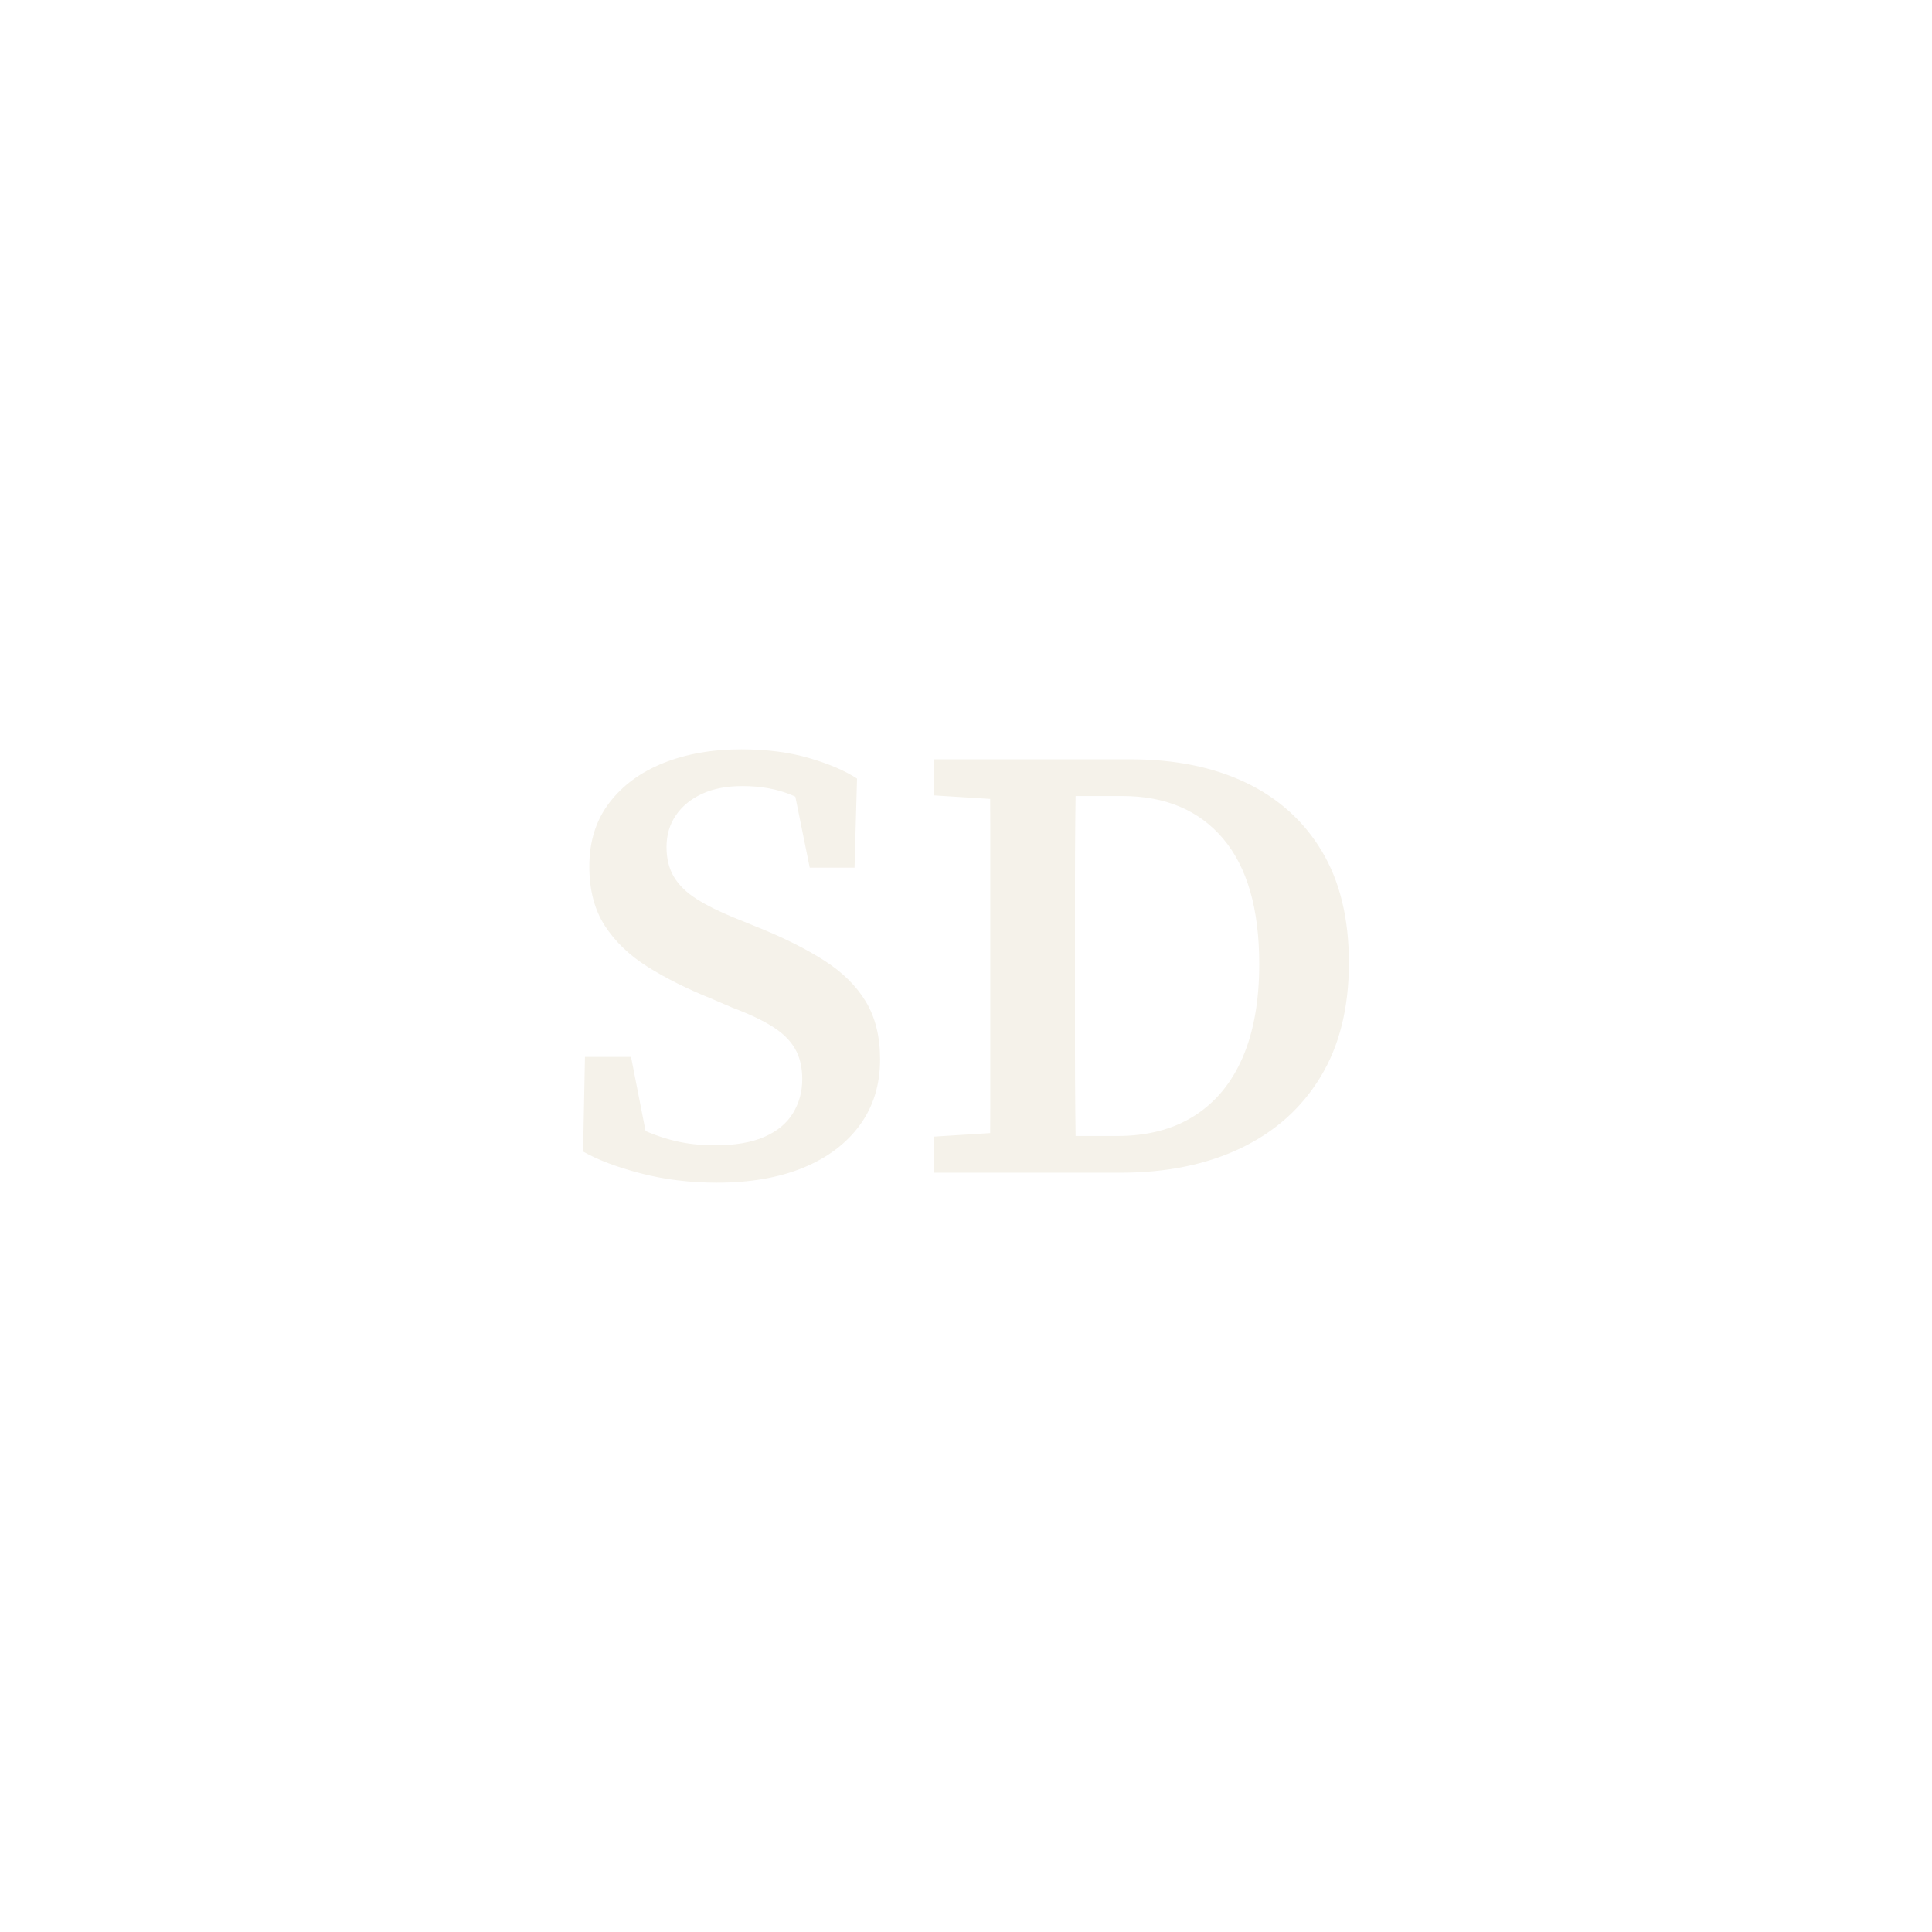
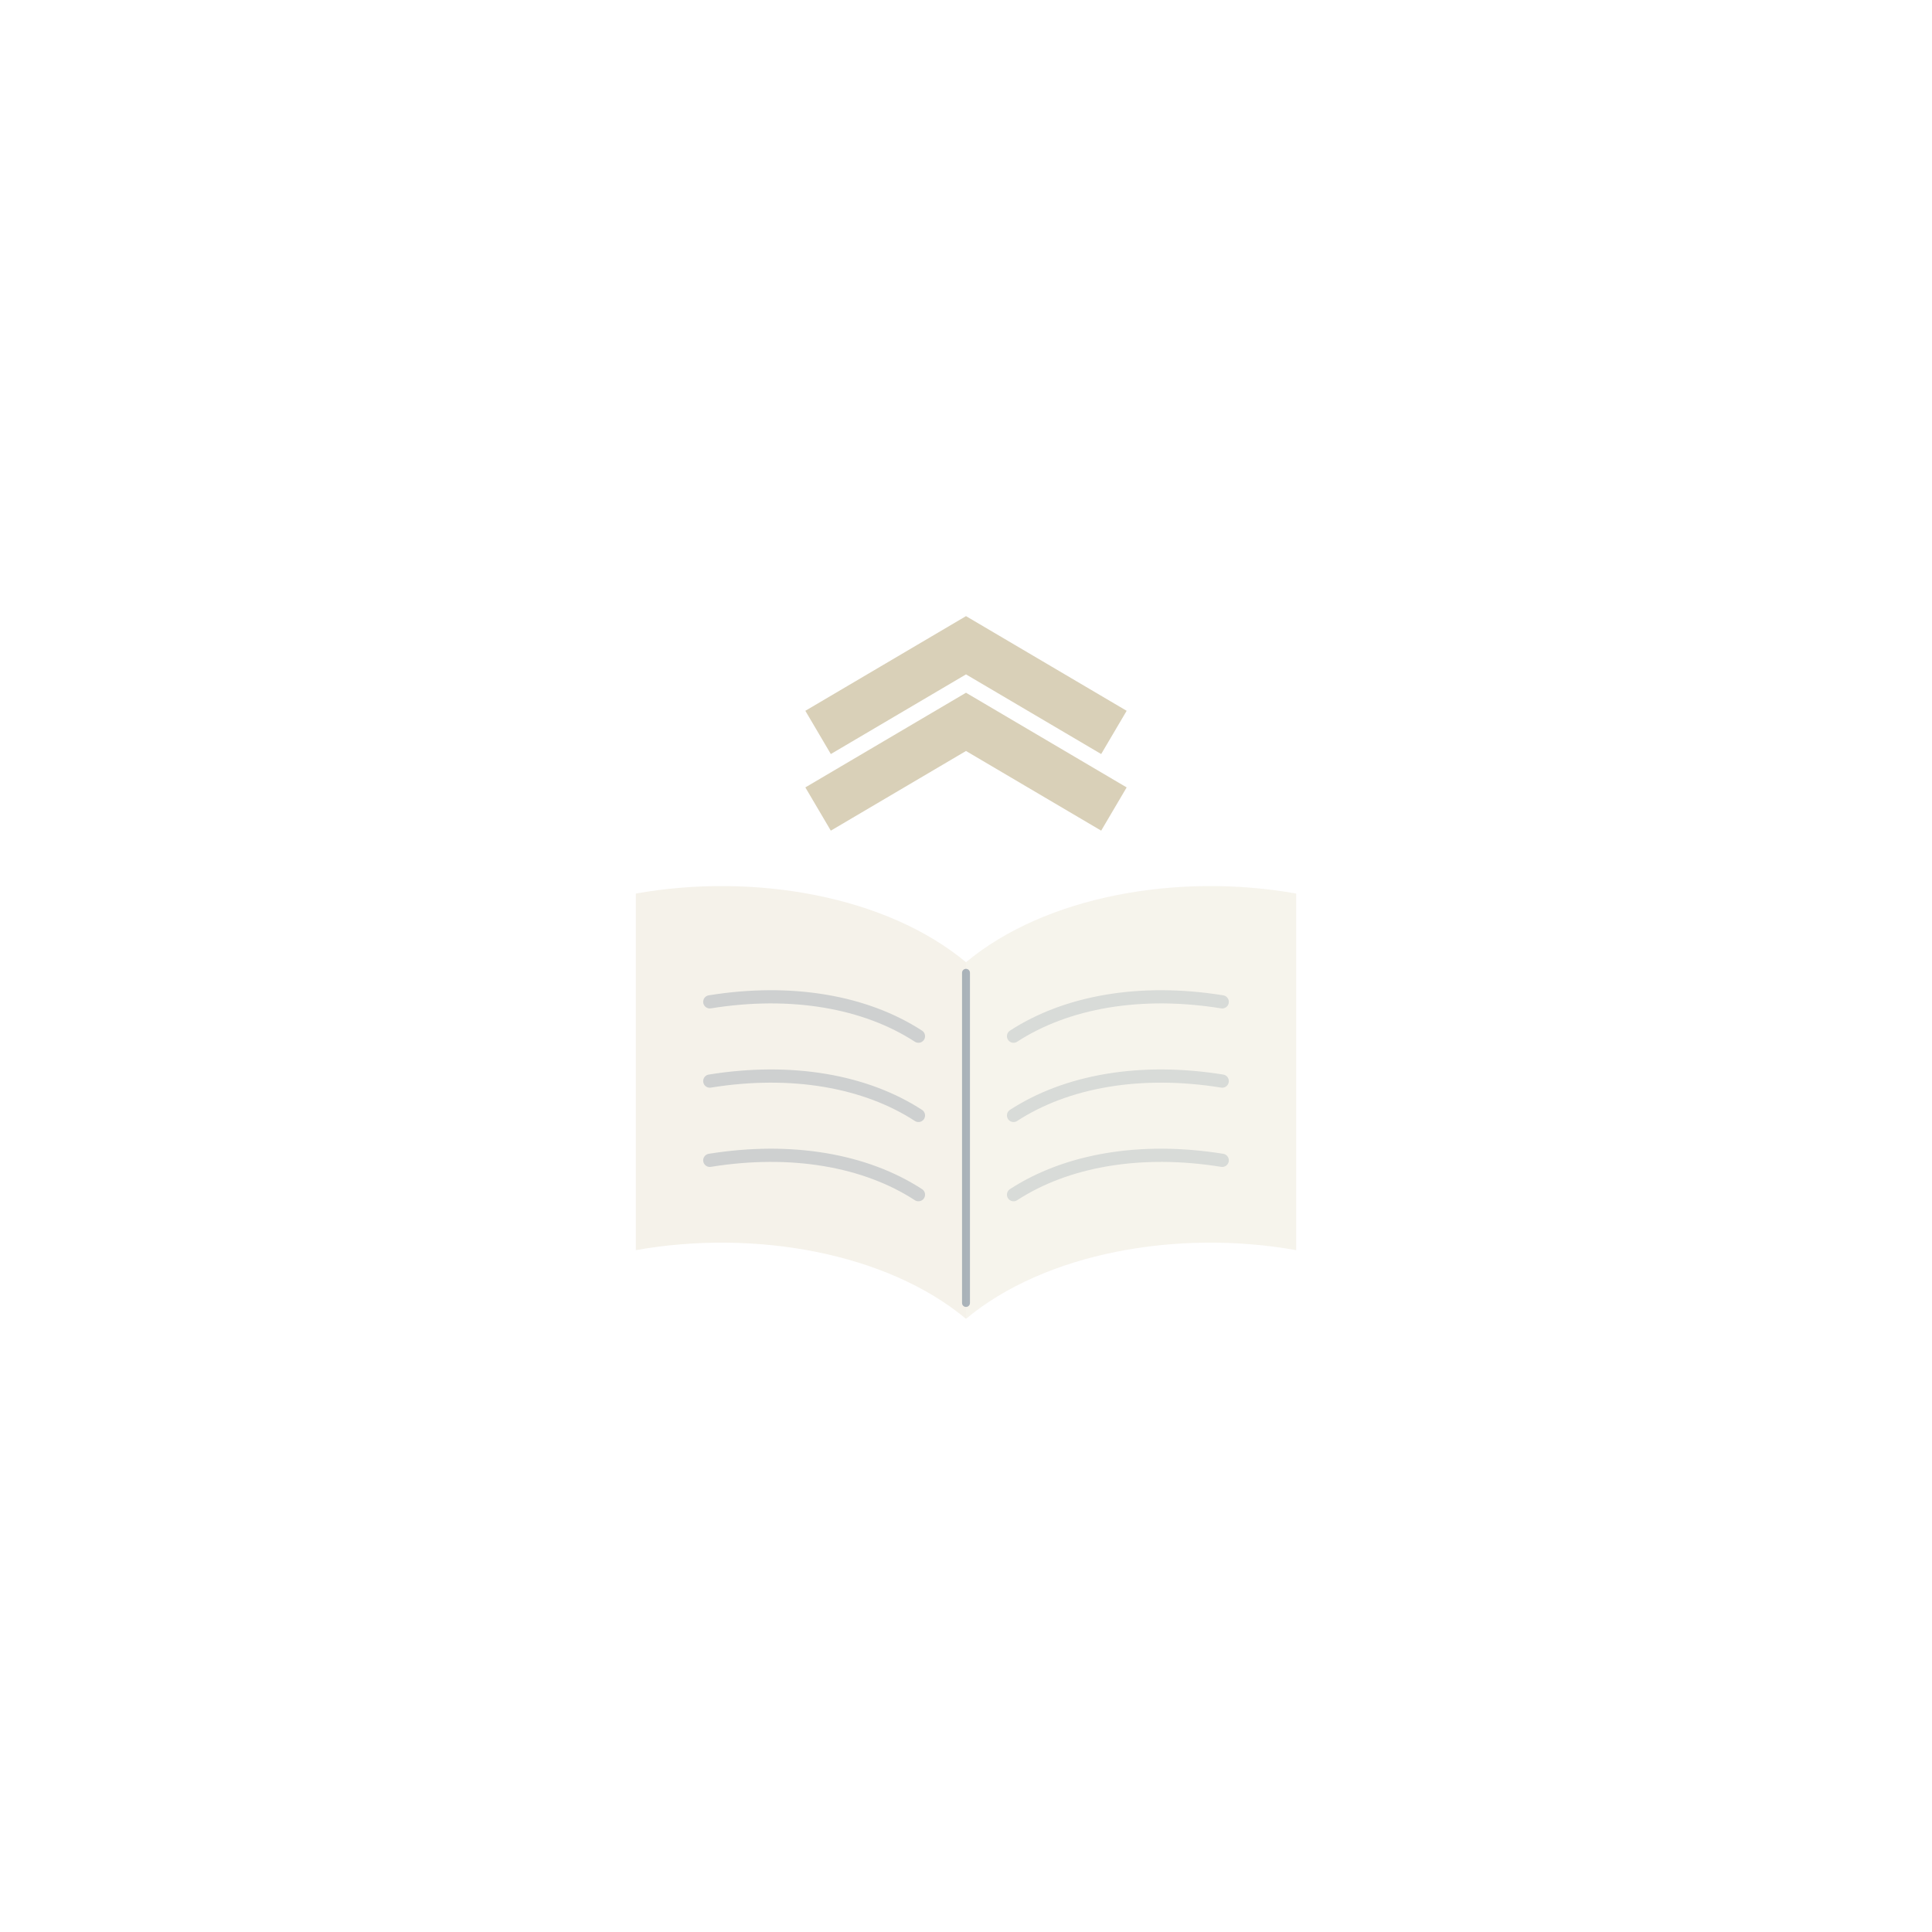
<svg xmlns="http://www.w3.org/2000/svg" viewBox="0 0 1024 1024" width="1024" height="1024">
-   <path d="M380.0 626.84Q358.55 626.84 339.575 621.89Q320.6 616.94 309.05 610.34L310.04 560.18H334.46L344.36 610.67L321.92 606.38V588.23Q330.83 594.17 339.575 598.295Q348.32 602.42 357.89 604.73Q367.46 607.04 379.01 607.04Q394.85 607.04 405.08 602.585Q415.31 598.13 420.26 590.045Q425.21 581.96 425.21 572.06Q425.21 562.49 421.415 555.89Q417.62 549.29 409.535 544.175Q401.45 539.06 388.25 534.11L376.7 529.16Q357.89 521.57 343.37 512.495Q328.85 503.42 320.6 490.715Q312.35 478.01 312.35 459.2Q312.35 439.4 322.91 425.54Q333.47 411.68 351.62 404.42Q369.77 397.16 392.87 397.16Q413.0 397.16 428.84 401.78Q444.68 406.4 454.25 412.67L452.93 459.86H429.17L419.27 411.02L442.04 416.3V434.45Q430.49 425.87 419.27 421.25Q408.05 416.63 393.53 416.63Q380.99 416.63 372.08 420.755Q363.17 424.88 358.22 432.14Q353.27 439.4 353.27 448.97Q353.27 458.21 357.23 464.81Q361.19 471.41 369.275 476.525Q377.36 481.64 389.57 486.59L401.78 491.54Q422.24 499.79 436.76 509.03Q451.28 518.27 458.87 530.81Q466.46 543.35 466.46 561.5Q466.46 581.63 455.735 596.315Q445.01 611.0 425.705 618.92Q406.4 626.84 380.0 626.84ZM495.17 621.56V602.42L537.08 599.78H542.36V621.56ZM524.54 621.56Q524.87 604.73 524.87 587.9Q524.87 571.07 524.87 553.91Q524.87 536.75 524.87 519.26V503.42Q524.87 486.59 524.87 469.76Q524.87 452.93 524.87 436.1Q524.87 419.27 524.54 402.44H570.41Q570.08 418.94 569.915 435.77Q569.75 452.6 569.75 469.43Q569.75 486.26 569.75 503.42V518.93Q569.75 536.42 569.75 553.58Q569.75 570.74 569.915 587.735Q570.08 604.73 570.41 621.56ZM552.26 621.56V602.09H592.19Q616.28 602.09 633.11 591.365Q649.94 580.64 658.685 560.345Q667.43 540.05 667.43 511.01Q667.43 467.12 648.29 444.515Q629.15 421.91 594.83 421.91H552.26V402.44H599.12Q634.43 402.44 660.335 414.815Q686.24 427.19 700.595 451.115Q714.95 475.04 714.95 510.35Q714.95 545.99 699.935 570.74Q684.92 595.49 657.695 608.525Q630.47 621.56 593.84 621.56ZM495.17 421.58V402.44H542.36V424.22H537.08Z" fill="#f5f2ea" />
+   <defs>
+     <linearGradient id="bg" x1="0" y1="0" x2="1" y2="1">
+       <stop offset="0" stop-color="#1f3a5c" />
+       <stop offset="1" stop-color="#1f3a5c" />
+     </linearGradient>
+     <radialGradient id="glow" cx=".3" cy=".2" r=".9">
+       <stop offset="0" stop-color="#ffffff" stop-opacity=".10" />
+       <stop offset=".6" stop-color="#ffffff" stop-opacity="0" />
+     </radialGradient>
+     <linearGradient id="brass" x1="0" y1="0" x2="1" y2="1">
+       <stop offset="0" stop-color="#d9d0b8" />
+       <stop offset="1" stop-color="#d9d0b8" />
+     </linearGradient>
+   </defs>
+   <path d="M512.0 510.0 C470.0 475.0 400.0 462.4 337.0 473.6 L337.0 662.6 C400.0 651.4 470.0 664.0 512.0 699.0 Z" fill="#f5f2ea" />
+   <path d="M512.0 510.0 C554.0 475.0 624.0 462.4 687.0 473.6 L687.0 662.6 C624.0 651.4 554.0 664.0 512.0 699.0 Z" fill="#f5f2ea" opacity=".88" />
+   <path d="M512.0 515.6 L512.0 690.6" stroke="#1f3a5c" stroke-opacity=".35" stroke-width="4.2" stroke-linecap="round" />
+   <path d="M376.2 531.0 C419.6 524.0 458.8 531.0 486.8 549.2 M376.2 573.0 C419.6 566.0 458.8 573.0 486.8 591.2 M376.2 615.0 C419.6 608.0 458.8 615.0 486.8 633.2" stroke="#1f3a5c" stroke-opacity=".18" stroke-width="7.0" fill="none" stroke-linecap="round" />
+   <path d="M537.2 549.2 C565.2 531.0 604.4 524.0 647.8 531.0 M537.2 591.2 C565.2 573.0 604.4 566.0 647.8 573.0 M537.2 633.2 C565.2 615.0 604.4 608.0 647.8 615.0" stroke="#1f3a5c" stroke-opacity=".14" stroke-width="7.0" fill="none" stroke-linecap="round" />
+   <path d="M433.6 388.2 L512.0 342.0 L590.4 388.2" stroke="url(#brass)" stroke-width="26.6" fill="none" stroke-linecap="butt" stroke-linejoin="miter" stroke-miterlimit="10" />
+   <path d="M433.6 428.8 L512.0 382.6 L590.4 428.8" stroke="url(#brass)" stroke-width="26.6" fill="none" stroke-linecap="butt" stroke-linejoin="miter" stroke-miterlimit="10" />
</svg>
